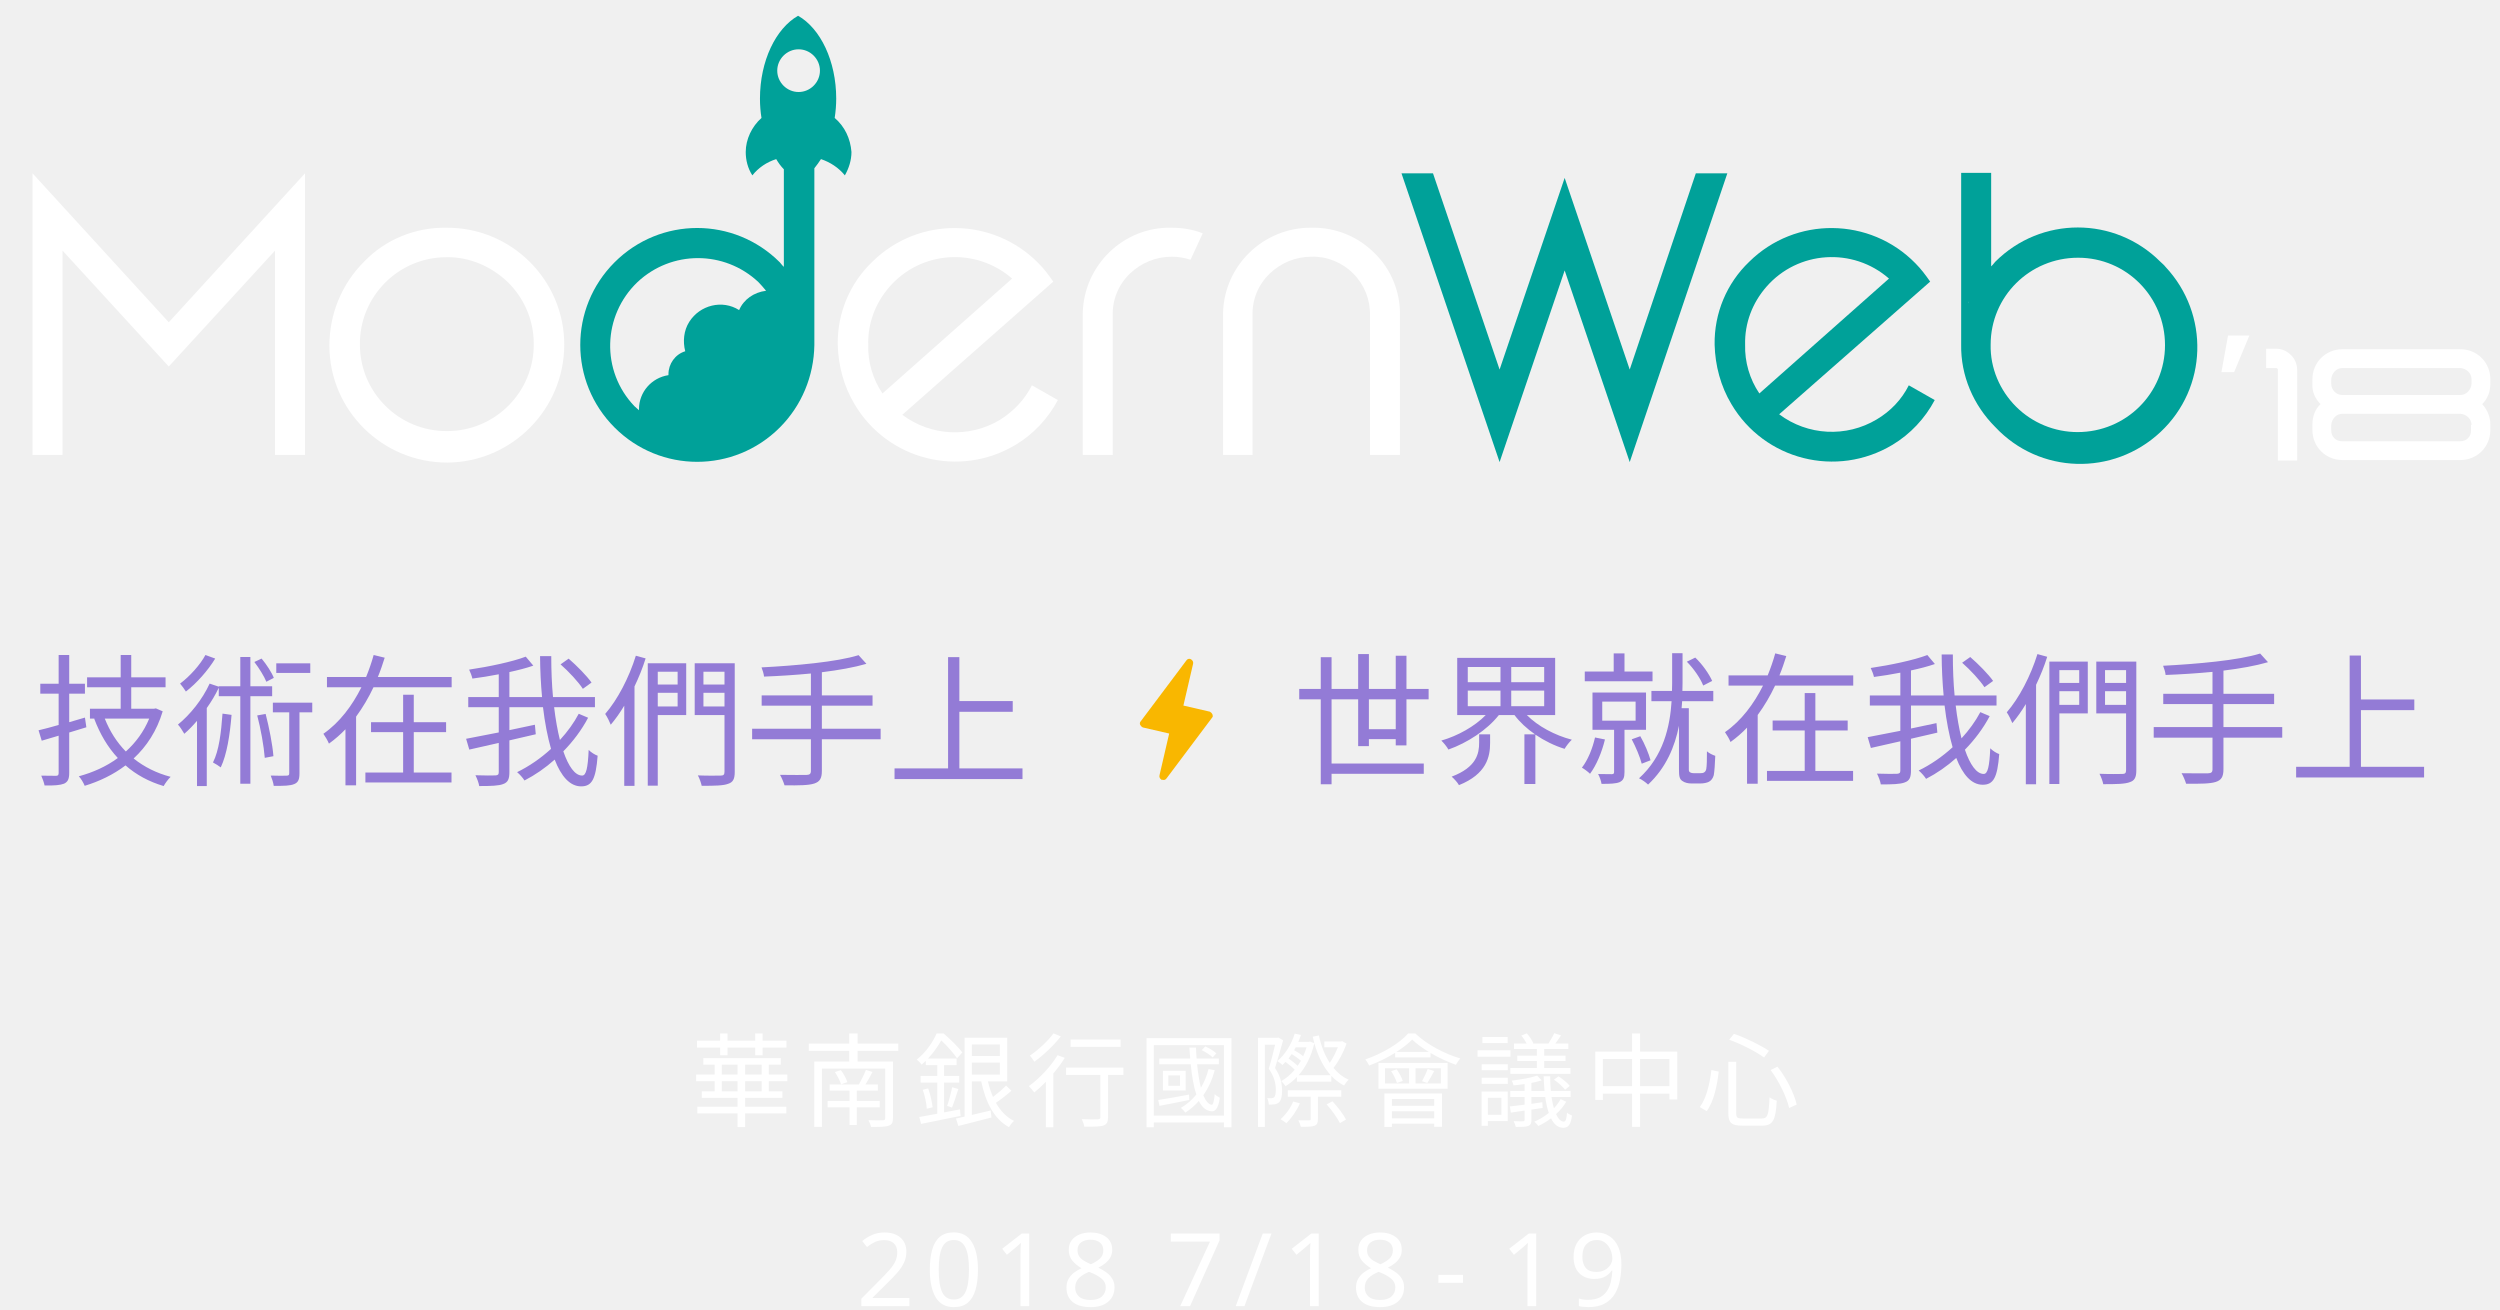
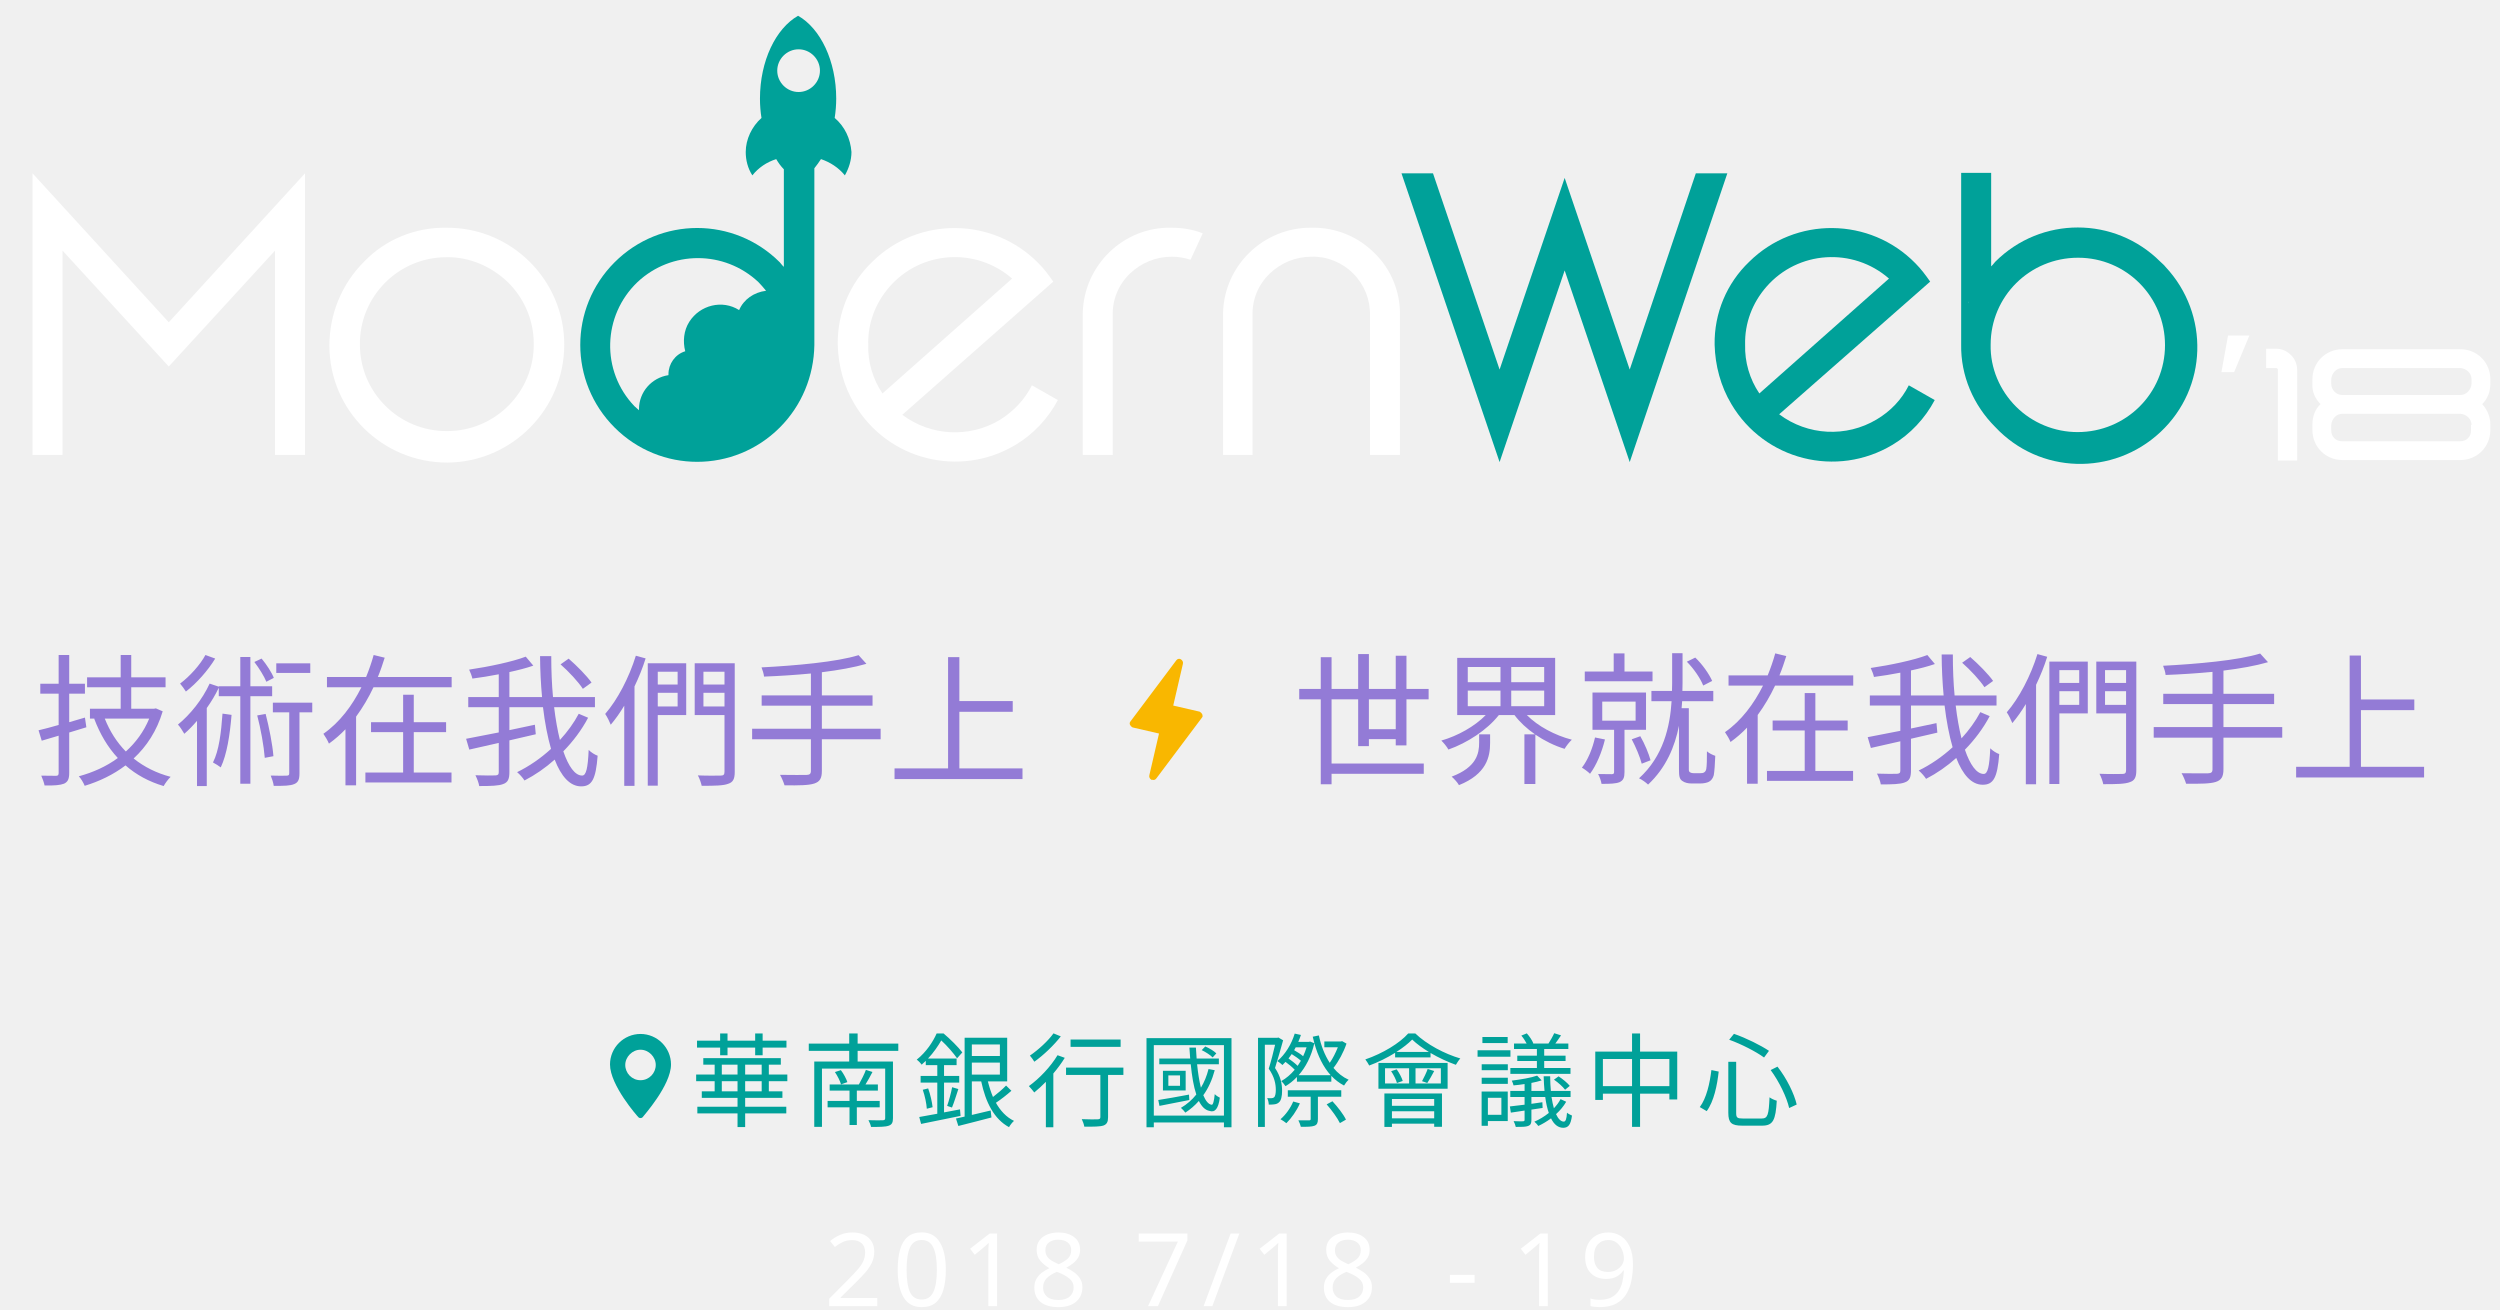
<svg xmlns="http://www.w3.org/2000/svg" version="1.1" id="_0-ta-text" x="0px" y="0px" viewBox="0 0 491.8 257.7" style="enable-background:new 0 0 491.8 257.7;" xml:space="preserve">
  <g>
    <path style="fill:#FFFFFF;" d="M445.8,72.4v-3.8h1.9c1,0,1.9,0.3,2.7,1c1,0.8,1.5,2,1.5,3.2v17.8h-3.8v-18l0,0l-0.1-0.1l-0.2-0.1   L445.8,72.4z" />
    <path style="fill:#FFFFFF;" d="M454.9,75.5v-0.9c0-3.3,2.6-5.9,5.9-5.9l0,0H484c3.3,0,5.9,2.6,5.9,5.9l0,0v0.9c0,1.5-0.5,2.9-1.6,4   c1,1.1,1.6,2.5,1.6,4v1.1c0,3.3-2.6,5.9-5.9,5.9l0,0h-23.2c-3.3,0-5.9-2.6-5.9-5.9l0,0v-1.1c0-1.5,0.5-3,1.6-4   C455.4,78.4,454.8,77,454.9,75.5z M486.2,74.6c0-1.2-1-2.1-2.2-2.2h-23.2c-1.2,0-2.1,1-2.2,2.2v0.9c0,1.2,1,2.2,2.1,2.2l0,0H484   c1.2,0,2.1-1,2.2-2.2V74.6z M486.2,83.6c0-1.2-1-2.1-2.2-2.2h-23.2c-1.2,0-2.1,1-2.2,2.2v1.1c0,0.6,0.2,1.1,0.6,1.5   s0.9,0.6,1.5,0.6H484c0.6,0,1.1-0.2,1.5-0.6s0.6-0.9,0.6-1.5v-1.1H486.2z" />
    <path style="fill:#FFFFFF;" d="M33.2,63.4L60,34.1v55.4h-5.9V49.3L33.2,72.1L12.3,49.3v40.2H6.4V34.1L33.2,63.4z" />
    <path style="fill:#FFFFFF;" d="M87.8,44.8c12.8-0.1,23.2,10.3,23.2,23S100.7,90.9,88,91c-12.8,0-23.2-10.3-23.2-23   c0-6.2,2.4-12.1,6.8-16.5C75.8,47.1,81.7,44.7,87.8,44.8z M87.8,50.6c-9.4,0-17.1,7.7-17,17.2c0,9.4,7.7,17.1,17.2,17   c9.4,0,17.1-7.7,17-17.2c0-4.5-1.8-8.8-5-12C96.7,52.4,92.3,50.5,87.8,50.6z" />
    <path style="fill:#FFFFFF;" d="M203,75.8l5.1,2.9c-1.9,3.6-4.8,6.7-8.3,8.8c-11,6.6-25.2,3-31.7-8c-2.1-3.5-3.2-7.6-3.3-11.7   c-0.1-6.2,2.4-12.1,6.8-16.3c9.1-9,23.8-8.8,32.7,0.3c1.1,1.1,2,2.3,2.9,3.6l-29.7,26.2c5.6,4.2,13.2,4.6,19.2,1   C199.4,80.9,201.6,78.6,203,75.8z M173.6,77.4l25.5-22.6c-7.1-6.2-17.9-5.5-24.1,1.6c-2.8,3.2-4.3,7.2-4.2,11.4   C170.7,71.2,171.7,74.6,173.6,77.4z" />
    <path style="fill:#00A199;" d="M375.5,75.8l5.1,2.9c-1.9,3.6-4.8,6.7-8.3,8.8c-11,6.6-25.2,3-31.7-8c-2.1-3.5-3.2-7.6-3.3-11.7   c-0.1-6.2,2.4-12.1,6.8-16.3c9.1-9,23.8-8.8,32.7,0.3c1.1,1.1,2,2.3,2.9,3.6L350,81.5c5.6,4.2,13.2,4.6,19.2,1   C371.9,80.9,374.1,78.6,375.5,75.8z M346.1,77.4l25.5-22.6c-7.1-6.2-17.9-5.5-24.1,1.6c-2.8,3.2-4.3,7.2-4.2,11.4   C343.2,71.2,344.2,74.6,346.1,77.4z" />
    <polygon style="fill:#00A199;" points="333.6,34.1 320.6,72.7 307.8,35 295,72.7 281.9,34.1 275.7,34.1 295,90.9 307.8,53.2    320.6,90.9 339.8,34.1  " />
    <path style="fill:#FFFFFF;" d="M236.6,45.9c-2-0.8-4.1-1.1-6.2-1.1c-9.4-0.2-17.2,7.4-17.4,16.8c0,0.2,0,0.4,0,0.5v27.4h5.9V62.1   c-0.1-3.1,1.1-6.1,3.4-8.3c2.2-2.1,5.1-3.3,8.2-3.3c1.3,0,2.5,0.2,3.7,0.6L236.6,45.9z" />
    <path style="fill:#FFFFFF;" d="M270.4,49.8c-3.3-3.3-7.7-5.1-12.4-5l0,0c-9.4-0.1-17.2,7.4-17.4,16.8c0,0.2,0,0.4,0,0.5v27.4h5.8   V62.1c-0.1-3.1,1.1-6.1,3.4-8.3c2.2-2.1,5.1-3.3,8.2-3.3l0,0c3-0.1,6,1.1,8.2,3.3s3.4,5.2,3.3,8.3v27.4h5.9V62.1   C275.5,57.5,273.7,53,270.4,49.8z" />
    <path style="fill:#00A199;" d="M385.8,34v33.8c0-1.5,0.1-3,0.4-4.5c-0.3,1.5-0.4,3-0.4,4.5c-0.1,6.1,2.4,11.9,6.7,16.2   c8.7,9.3,23.2,9.7,32.5,1s9.7-23.2,1-32.5c-0.3-0.4-0.7-0.7-1-1c-9-9-23.5-9-32.5,0c-0.2,0.2-0.3,0.4-0.5,0.6l-0.3,0.3V34H385.8z    M391.6,67.8c0-9.5,7.7-17.1,17.2-17.1s17.1,7.7,17.1,17.2S418.2,85,408.7,85c-4.5,0-8.9-1.8-12.1-5S391.5,72.4,391.6,67.8z    M387.2,59.7c0-0.1,0.1-0.3,0.1-0.4C387.3,59.4,387.3,59.5,387.2,59.7L387.2,59.7z" />
    <path style="fill:#00A199;" d="M164.2,23.2c0.2-1.3,0.3-2.6,0.3-3.8l0,0c0-7.4-3.1-13.8-7.5-16.3c-4.4,2.5-7.5,8.9-7.5,16.3l0,0   c0,1.3,0.1,2.6,0.3,3.8c-1.9,1.7-3.1,4.2-3.1,6.7c0,1.6,0.4,3.2,1.3,4.6c1.2-1.5,2.8-2.6,4.7-3.2c0.4,0.7,0.9,1.4,1.5,2v19.2   l-0.3-0.3c-0.2-0.2-0.3-0.4-0.5-0.6c-9-9-23.5-9-32.5,0s-9,23.5,0,32.5s23.5,9,32.5,0c4.3-4.3,6.7-10.1,6.8-16.2V33.1   c0.5-0.6,0.9-1.2,1.3-1.8c1.8,0.6,3.5,1.7,4.7,3.2c0.8-1.4,1.3-3,1.3-4.6C167.3,27.3,166.2,24.9,164.2,23.2z M145.4,61   c-3.3-2.1-7.7-1-9.8,2.3c-1.1,1.7-1.3,3.9-0.8,5.8c-2,0.6-3.3,2.5-3.3,4.5c0,0.1,0,0.1,0,0.2c-3.3,0.5-5.8,3.3-5.8,6.7   c0,0.1,0,0.2,0,0.2c-0.3-0.3-0.6-0.5-0.9-0.8c-6.6-6.9-6.3-17.8,0.6-24.4c6.7-6.3,17.1-6.3,23.8,0c0.5,0.5,1,1.1,1.5,1.7   C148.3,57.5,146.3,58.9,145.4,61z M157.1,18.1c-2.3,0-4.2-1.9-4.2-4.2s1.9-4.2,4.2-4.2s4.2,1.9,4.2,4.2l0,0   C161.3,16.2,159.4,18.1,157.1,18.1z" />
    <polygon style="fill:#FFFFFF;" points="439.5,73.2 437,73.2 438.3,66 442.5,66  " />
  </g>
  <g>
    <g>
-       <text transform="matrix(1 0 0 1 168.49 256.9361)" style="fill:#FFFFFF; font-family:'HelveticaNeue-Bold'; font-size:20px; letter-spacing:2;">2018 7/18</text>
-       <text transform="matrix(1 0 0 1 282.1631 256.9361)" style="fill:#FFFFFF; font-family:'HelveticaNeue-Bold'; font-size:20px; letter-spacing:4;">-</text>
-       <text transform="matrix(1 0 0 1 295.1127 256.9361)" style="fill:#FFFFFF; font-family:'HelveticaNeue-Bold'; font-size:20px; letter-spacing:2;">19</text>
-       <text transform="matrix(1 0 0 1 135.9001 220.096)" style="fill:#FFFFFF; font-family:'NotoSansCJKtc-Medium-B5pc-H'; font-size:20px; letter-spacing:2;">華南銀行國際會議中心</text>
+       <g>
+         <text transform="matrix(1 0 0 1 284.439 256.9361)" style="fill:#FFFFFF; font-family:'HelveticaNeue-Bold'; font-size:20px; letter-spacing:4;">-</text>
+         <text transform="matrix(1 0 0 1 297.3885 256.9361)" style="fill:#FFFFFF; font-family:'HelveticaNeue-Bold'; font-size:20px; letter-spacing:2;">19</text>
+         <text transform="matrix(1 0 0 1 162.1707 256.9361)" style="fill:#FFFFFF; font-family:'HelveticaNeue-Bold'; font-size:20px; letter-spacing:2;">2018 7/18</text>
+       </g>
+       <text transform="matrix(1 0 0 1 135.8998 220.096)" style="fill:#00A199; font-family:'NotoSansCJKtc-Medium-B5pc-H'; font-size:20px; letter-spacing:2;">華南銀行國際會議中心</text>
+       <g>
+         <g>
+           <path style="fill:#00A199;" d="M126,203.4c-3.3,0-6,2.7-6,6c0,4.1,5.4,10.2,5.6,10.4c0.2,0.2,0.6,0.2,0.8,0      c0.2-0.3,5.6-6.3,5.6-10.4C132,206.1,129.3,203.4,126,203.4z M126,212.5c-1.7,0-3-1.4-3-3s1.4-3,3-3s3,1.4,3,3      S127.7,212.5,126,212.5z" />
+         </g>
+       </g>
    </g>
    <g>
      <text transform="matrix(1 0 0 1 6.5526 152.3661)" style="fill:#937BD6; font-family:'NotoSansCJKtc-Medium-B5pc-H'; font-size:28px;">技術在我們手上</text>
      <text transform="matrix(1 0 0 1 254.2726 152.0461)" style="fill:#937BD6; font-family:'NotoSansCJKtc-Medium-B5pc-H'; font-size:28px;">世界就在我們手上</text>
-       <path style="fill:#F9B700;" d="M238.5,140.5c-0.1-0.2-0.3-0.4-0.5-0.5l-5.2-1.2l1.9-8.2c0.1-0.4-0.1-0.7-0.4-0.9    c-0.3-0.2-0.7-0.1-0.9,0.2l-9,12c-0.2,0.2-0.2,0.5-0.1,0.7c0.1,0.2,0.3,0.4,0.5,0.5l5.2,1.2l-1.9,8.2c-0.1,0.4,0.1,0.7,0.4,0.9    h0.2c0.3,0.1,0.6,0,0.8-0.3l9-12C238.6,141,238.6,140.8,238.5,140.5z" />
+       <path style="fill:#F9B700;" d="M236.5,140.5c-0.1-0.2-0.3-0.4-0.5-0.5l-5.2-1.2l1.9-8.2c0.1-0.4-0.1-0.7-0.4-0.9    c-0.3-0.2-0.7-0.1-0.9,0.2l-9,12c-0.2,0.2-0.2,0.5-0.1,0.7c0.1,0.2,0.3,0.4,0.5,0.5l5.2,1.2l-1.9,8.2c-0.1,0.4,0.1,0.7,0.4,0.9    h0.2c0.3,0.1,0.6,0,0.8-0.3l9-12C236.6,141,236.6,140.8,236.5,140.5z" />
    </g>
  </g>
</svg>
